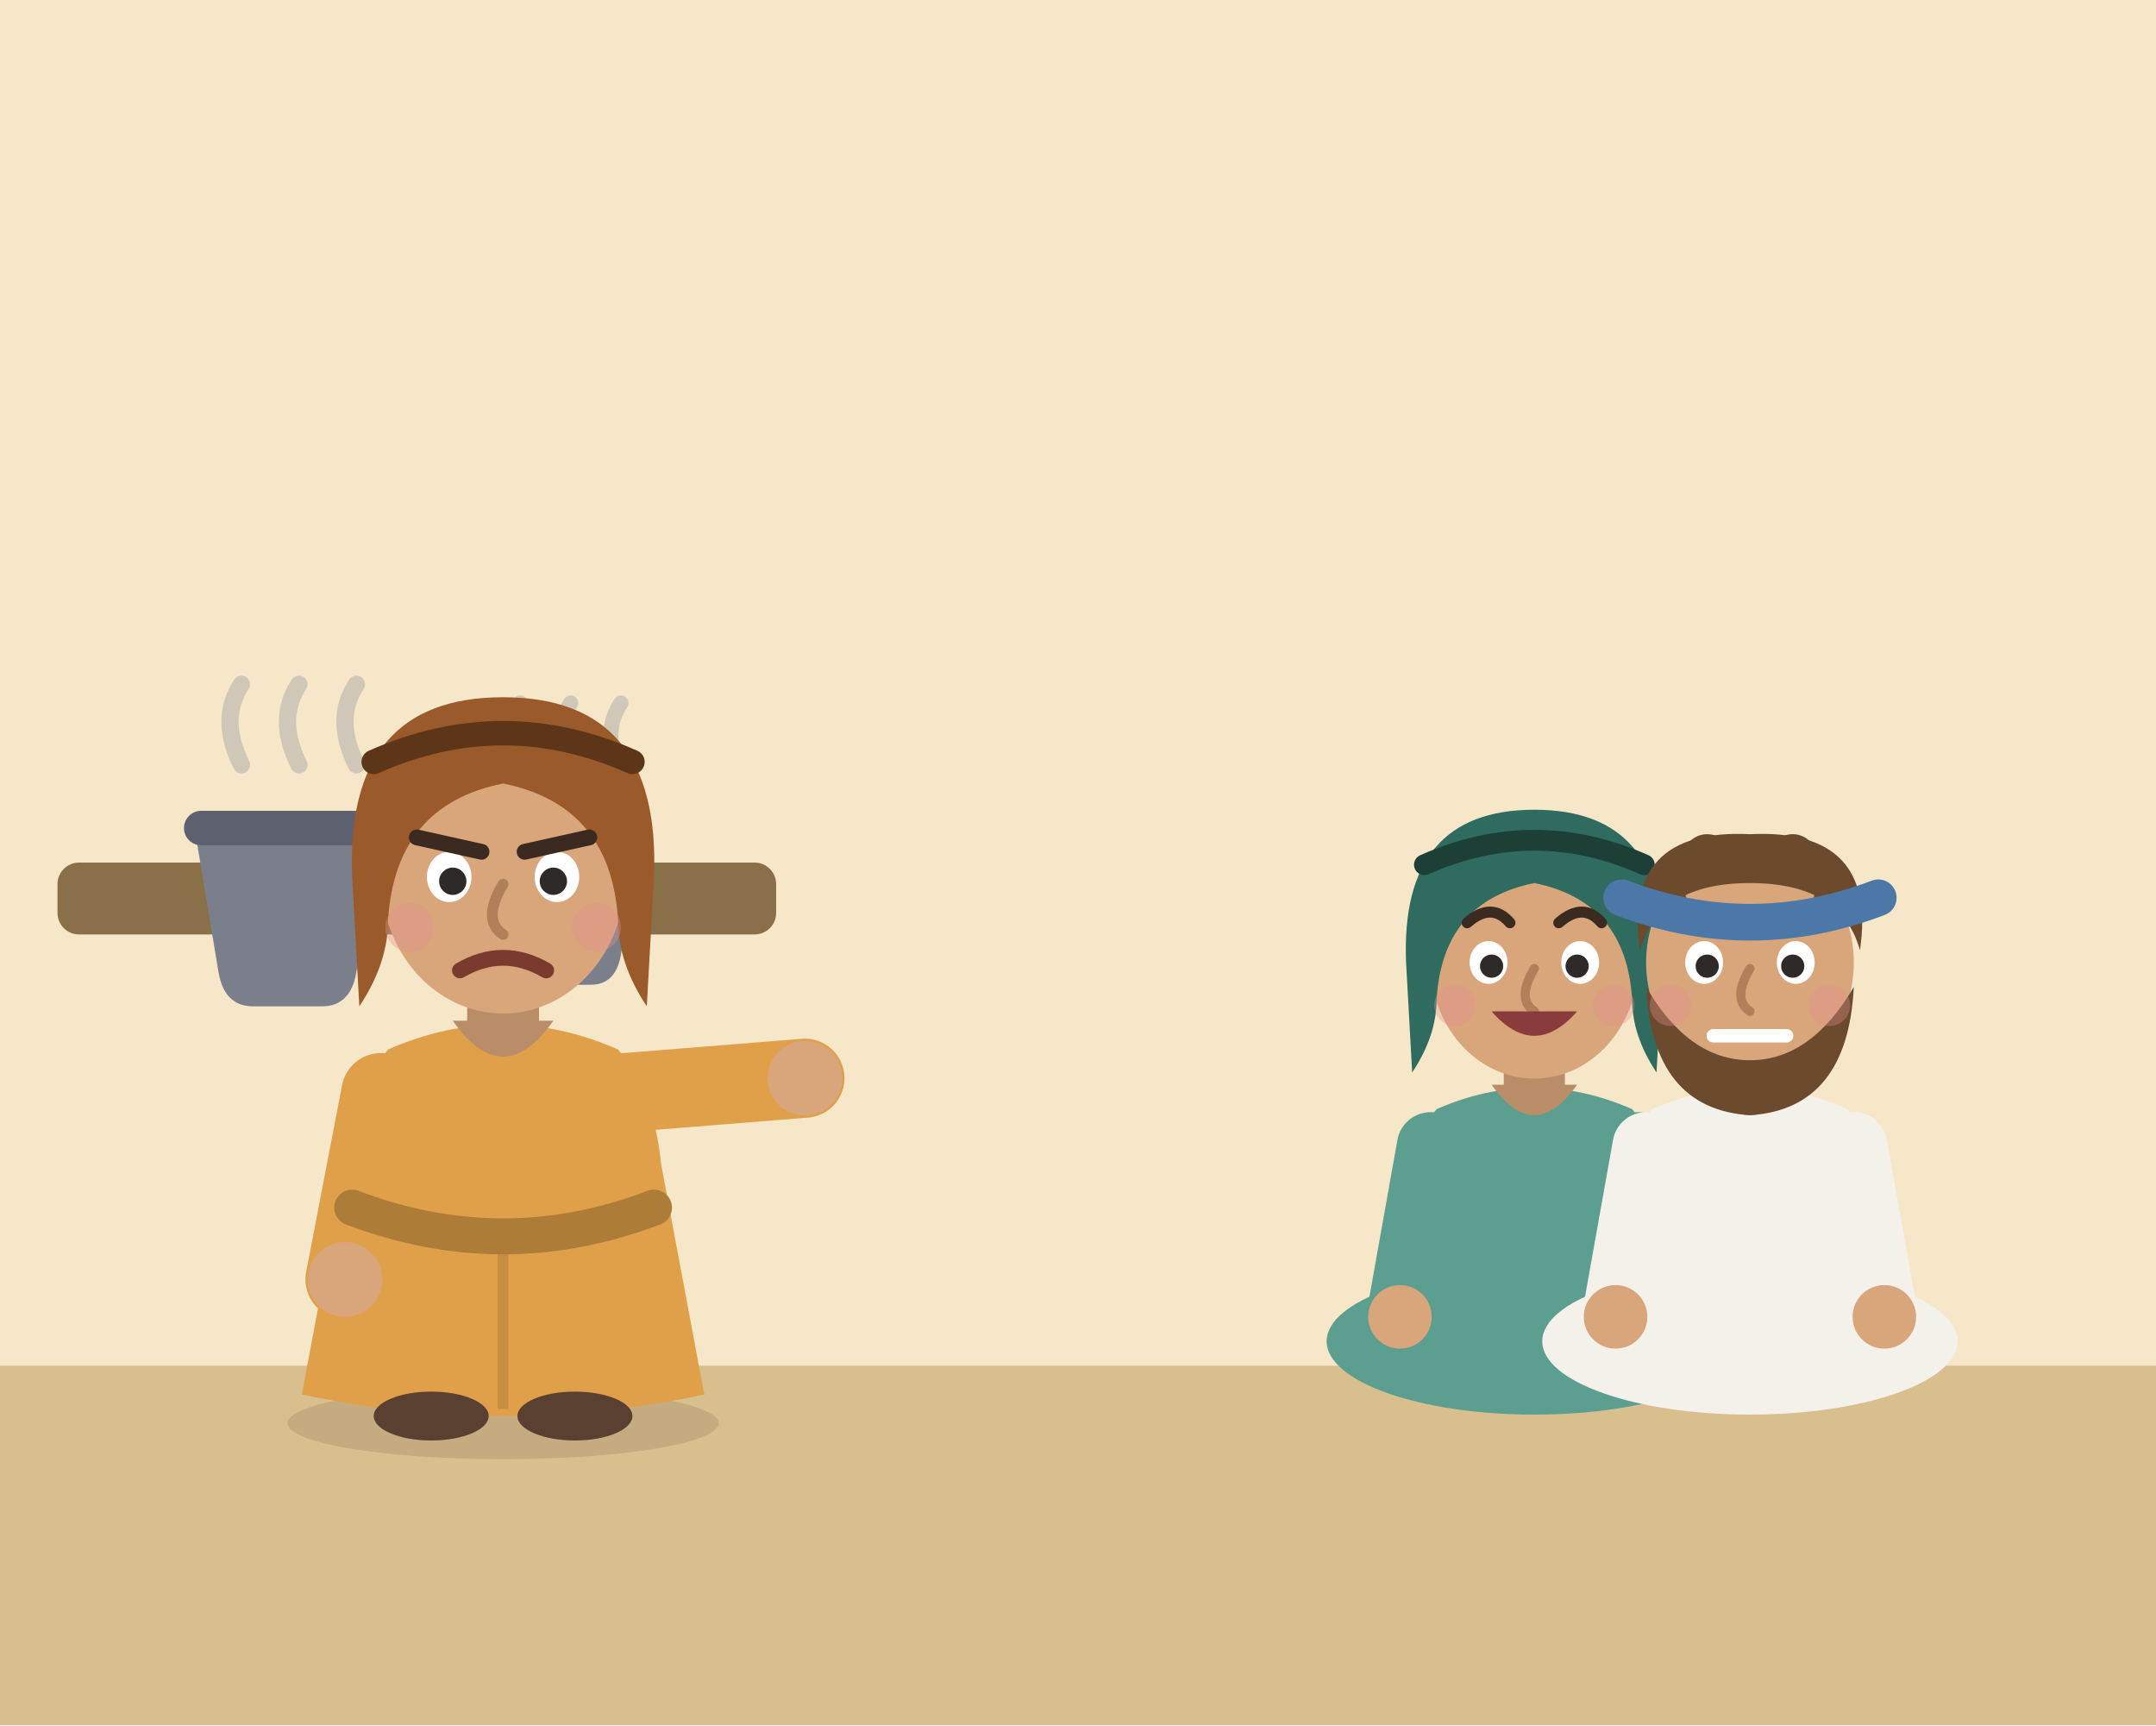
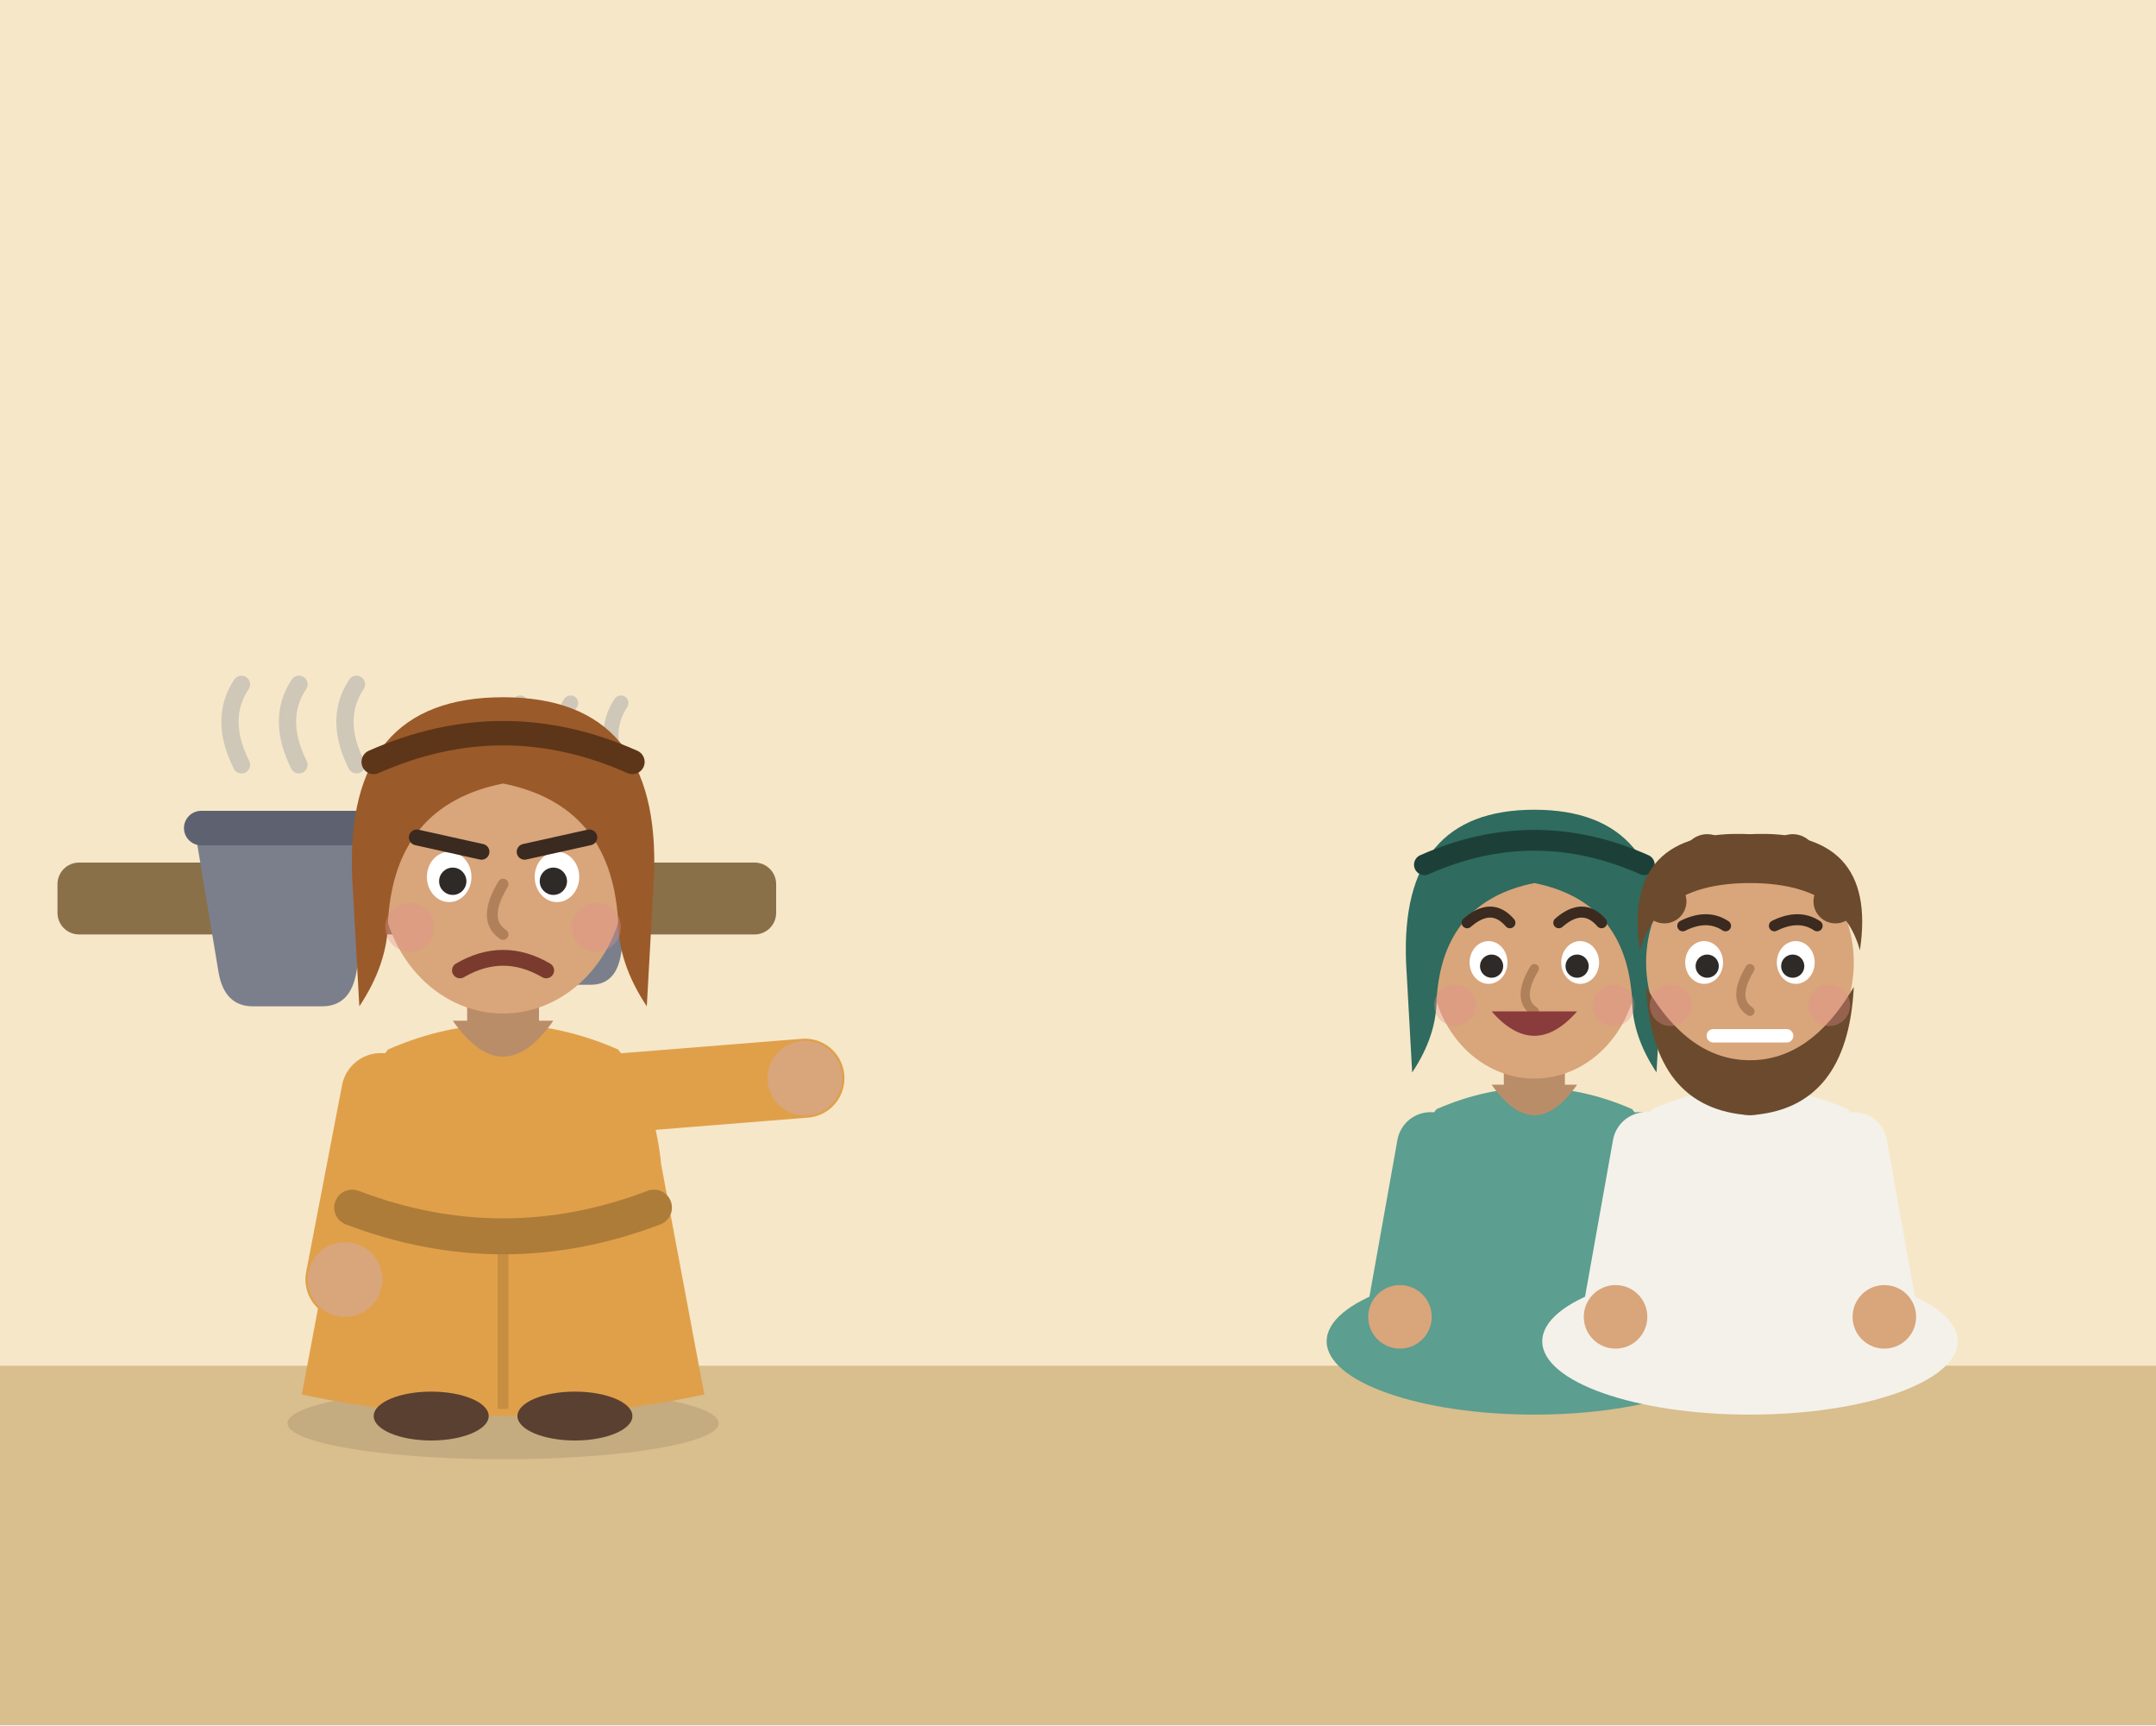
<svg xmlns="http://www.w3.org/2000/svg" viewBox="0 0 300 240">
  <rect width="300" height="240" fill="#F6E7C8" />
  <rect y="190" width="300" height="50" fill="#D9BE8E" />
  <rect x="8" y="120" width="100" height="10" rx="3" fill="#8A7048" />
  <g transform="translate(40,116) scale(0.8)">
    <path d="M-16 0h32l-4 24q-1 6-6 6h-12q-5 0-6-6z" fill="#7B7F8C" />
    <rect x="-18" y="-4" width="36" height="6" rx="3" fill="#5E6270" />
    <path d="M-8-12q-4-8 0-14M2-12q-4-8 0-14M12-12q-4-8 0-14" stroke="#CFC7B8" stroke-width="3" fill="none" stroke-linecap="round" />
  </g>
  <g transform="translate(78,116) scale(0.7)">
    <path d="M-16 0h32l-4 24q-1 6-6 6h-12q-5 0-6-6z" fill="#7B7F8C" />
    <rect x="-18" y="-4" width="36" height="6" rx="3" fill="#5E6270" />
    <path d="M-8-12q-4-8 0-14M2-12q-4-8 0-14M12-12q-4-8 0-14" stroke="#CFC7B8" stroke-width="3" fill="none" stroke-linecap="round" />
  </g>
  <g transform="translate(40,94.0) scale(1.0)">
    <ellipse cx="30" cy="104" rx="30" ry="5" fill="#000" opacity=".1" />
    <line x1="13" y1="58" x2="8" y2="84" stroke="#E0A04A" stroke-width="11" stroke-linecap="round" />
    <line x1="47" y1="58" x2="72" y2="56" stroke="#E0A04A" stroke-width="11" stroke-linecap="round" />
    <rect x="25" y="40" width="10" height="14" rx="4" fill="#BA8D69" />
    <path d="M14 52Q30 45 46 52Q51 58 52 68L58 100Q30 106 2 100L8 68Q9 58 14 52Z" fill="#E0A04A" />
    <path d="M9 74Q30 82 51 74" stroke="#AE7C39" stroke-width="5" fill="none" stroke-linecap="round" />
    <path d="M30 80V102" stroke="#AE7C39" stroke-width="1.5" opacity=".5" />
    <ellipse cx="20" cy="103" rx="8" ry="3.4" fill="#5A4030" />
    <ellipse cx="40" cy="103" rx="8" ry="3.4" fill="#5A4030" />
    <path d="M23 48Q30 58 37 48Z" fill="#BA8D69" />
    <circle cx="8" cy="84" r="5.2" fill="#D9A57B" />
    <circle cx="72" cy="56" r="5.2" fill="#D9A57B" />
    <ellipse cx="30" cy="28" rx="17" ry="19" fill="#D9A57B" />
    <path d="M30 3Q8 3 9 28L10 46Q14 40 14 34Q15 18 30 15Q45 18 46 34Q46 40 50 46L51 28Q52 3 30 3Z" fill="#9B5A2A" />
    <path d="M12 12Q30 4 48 12" stroke="#5D3619" stroke-width="3.4" fill="none" stroke-linecap="round" />
    <ellipse cx="22.5" cy="28" rx="3.1" ry="3.5" fill="#fff" />
    <ellipse cx="37.5" cy="28" rx="3.1" ry="3.5" fill="#fff" />
    <circle cx="23" cy="28.6" r="1.9" fill="#2E2A28" />
    <circle cx="37" cy="28.6" r="1.9" fill="#2E2A28" />
    <circle cx="17" cy="35" r="3.4" fill="#E58E8E" opacity=".35" />
    <circle cx="43" cy="35" r="3.4" fill="#E58E8E" opacity=".35" />
    <path d="M30 29q-3 5 0 7" stroke="#B0805A" stroke-width="1.5" fill="none" stroke-linecap="round" />
    <path d="M24 41q6-3.5 12 0" stroke="#7A3B2E" stroke-width="2.2" fill="none" stroke-linecap="round" />
    <path d="M18 22.5l9 2M42 22.5l-9 2" stroke="#3A2A20" stroke-width="2.2" stroke-linecap="round" />
  </g>
  <g transform="translate(188,110.1) scale(0.85)">
    <line x1="13" y1="58" x2="8" y2="86" stroke="#5C9E8F" stroke-width="11" stroke-linecap="round" />
    <line x1="47" y1="58" x2="52" y2="86" stroke="#5C9E8F" stroke-width="11" stroke-linecap="round" />
    <rect x="25" y="40" width="10" height="14" rx="4" fill="#BA8D69" />
    <path d="M14 52Q30 45 46 52Q51 58 51 66L53 86H7L9 66Q9 58 14 52Z" fill="#5C9E8F" />
    <ellipse cx="30" cy="90" rx="34" ry="12" fill="#5C9E8F" />
    <path d="M23 48Q30 58 37 48Z" fill="#BA8D69" />
    <circle cx="8" cy="86" r="5.2" fill="#D9A57B" />
    <circle cx="52" cy="86" r="5.2" fill="#D9A57B" />
    <ellipse cx="30" cy="28" rx="17" ry="19" fill="#D9A57B" />
    <path d="M30 3Q8 3 9 28L10 46Q14 40 14 34Q15 18 30 15Q45 18 46 34Q46 40 50 46L51 28Q52 3 30 3Z" fill="#2F6B5E" />
    <path d="M12 12Q30 4 48 12" stroke="#1C4038" stroke-width="3.4" fill="none" stroke-linecap="round" />
    <ellipse cx="22.5" cy="28" rx="3.1" ry="3.5" fill="#fff" />
    <ellipse cx="37.5" cy="28" rx="3.1" ry="3.5" fill="#fff" />
    <circle cx="23" cy="28.6" r="1.9" fill="#2E2A28" />
    <circle cx="37" cy="28.6" r="1.9" fill="#2E2A28" />
    <circle cx="17" cy="35" r="3.4" fill="#E58E8E" opacity=".35" />
    <circle cx="43" cy="35" r="3.4" fill="#E58E8E" opacity=".35" />
    <path d="M30 29q-3 5 0 7" stroke="#B0805A" stroke-width="1.5" fill="none" stroke-linecap="round" />
    <path d="M23 36q7 8 14 0z" fill="#8A3B3B" />
    <path d="M19 21.5q4-3.5 7 0M34 21.5q4-3.5 7 0" stroke="#3A2A20" stroke-width="1.8" fill="none" stroke-linecap="round" />
  </g>
  <g transform="translate(218,110.1) scale(0.85)">
    <line x1="13" y1="58" x2="8" y2="86" stroke="#F4F1EA" stroke-width="11" stroke-linecap="round" />
    <line x1="47" y1="58" x2="52" y2="86" stroke="#F4F1EA" stroke-width="11" stroke-linecap="round" />
    <rect x="25" y="40" width="10" height="14" rx="4" fill="#BA8D69" />
    <path d="M14 52Q30 45 46 52Q51 58 51 66L53 86H7L9 66Q9 58 14 52Z" fill="#F4F1EA" />
    <ellipse cx="30" cy="90" rx="34" ry="12" fill="#F4F1EA" />
    <path d="M23 48Q30 58 37 48Z" fill="#BA8D69" />
    <circle cx="8" cy="86" r="5.2" fill="#D9A57B" />
    <circle cx="52" cy="86" r="5.2" fill="#D9A57B" />
    <ellipse cx="30" cy="28" rx="17" ry="19" fill="#D9A57B" />
    <path d="M12 26Q9 6 30 7Q51 6 48 26Q45 15 30 15Q15 15 12 26Z" fill="#6B4A2E" />
    <circle cx="16" cy="18" r="3.6" fill="#6B4A2E" />
    <circle cx="44" cy="18" r="3.6" fill="#6B4A2E" />
    <circle cx="23" cy="11" r="4" fill="#6B4A2E" />
    <circle cx="37" cy="11" r="4" fill="#6B4A2E" />
    <path d="M13 32Q14 52 30 53Q46 52 47 32Q40 44 30 44Q20 44 13 32Z" fill="#6B4A2E" />
    <ellipse cx="22.5" cy="28" rx="3.1" ry="3.5" fill="#fff" />
    <ellipse cx="37.5" cy="28" rx="3.1" ry="3.5" fill="#fff" />
    <circle cx="23" cy="28.6" r="1.9" fill="#2E2A28" />
    <circle cx="37" cy="28.6" r="1.9" fill="#2E2A28" />
    <circle cx="17" cy="35" r="3.4" fill="#E58E8E" opacity=".35" />
    <circle cx="43" cy="35" r="3.4" fill="#E58E8E" opacity=".35" />
    <path d="M30 29q-3 5 0 7" stroke="#B0805A" stroke-width="1.5" fill="none" stroke-linecap="round" />
    <path d="M24 40h12" stroke="#FFFFFF" stroke-width="2.2" stroke-linecap="round" />
    <path d="M19 22q4-2 7 0M34 22q4-2 7 0" stroke="#3A2A20" stroke-width="1.8" fill="none" stroke-linecap="round" />
  </g>
-   <g transform="translate(218,62) scale(0.85)">
-     <path d="M9 74Q30 82 51 74" stroke="#4C78A8" stroke-width="6" fill="none" stroke-linecap="round" />
-   </g>
</svg>
